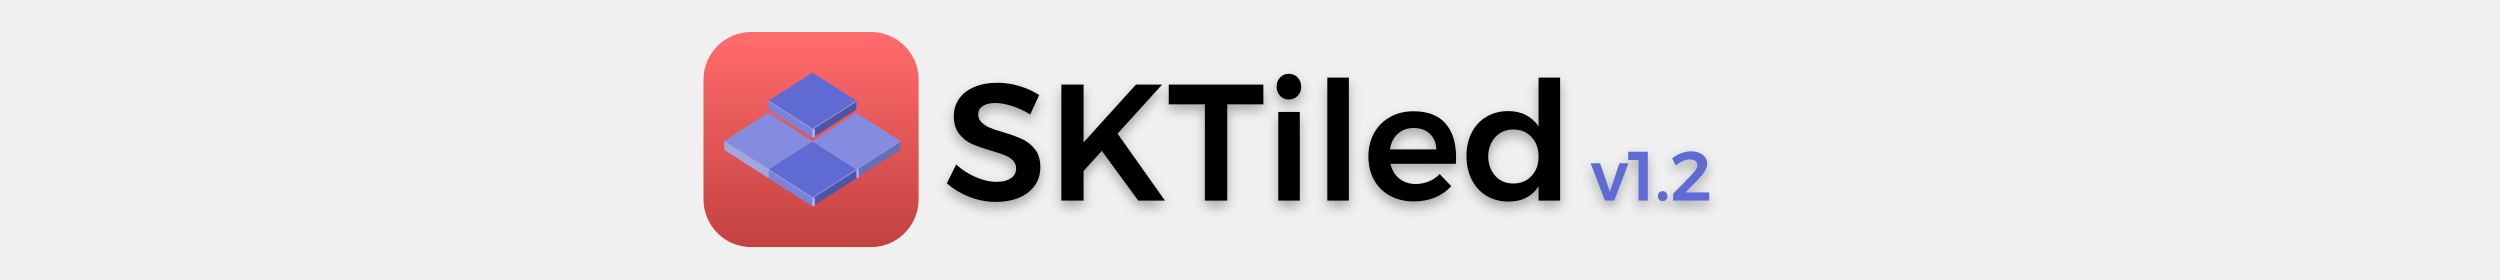
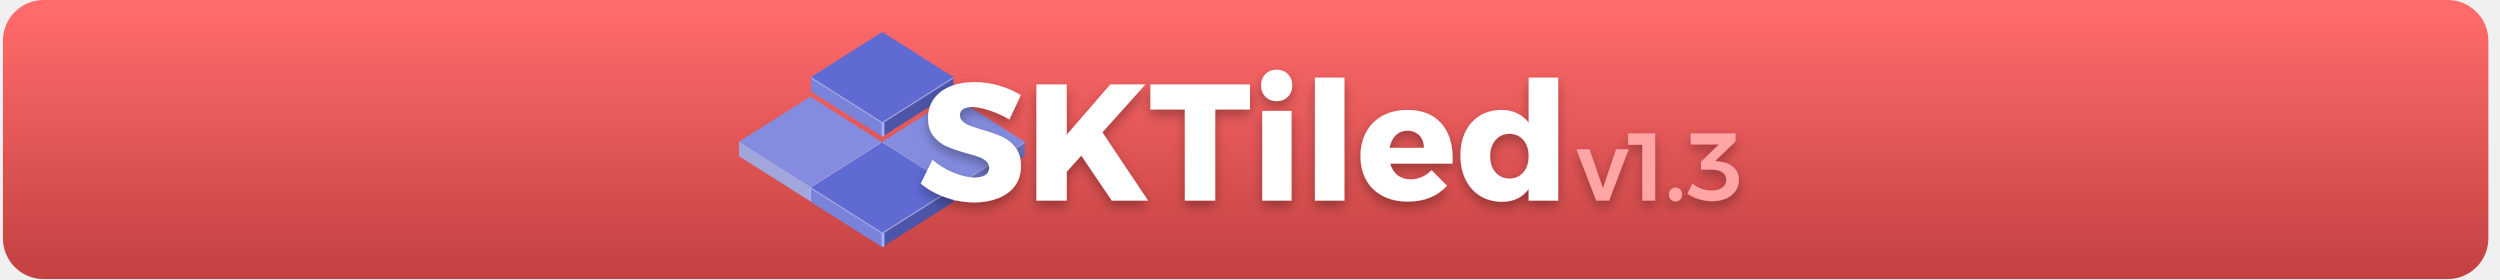
<svg xmlns="http://www.w3.org/2000/svg" width="860px" height="96px" viewBox="0 0 860 96" version="1.1">
  <defs>
-     <filter x="-4.5%" y="-17.4%" width="109.1%" height="134.8%" filterUnits="objectBoundingBox" id="filter-1">
+     <linearGradient x1="50%" y1="4.527%" x2="50%" y2="127.982%" id="linearGradient-1">
+       <stop stop-color="#FF6A6A" offset="0%" />
+       <stop stop-color="#B13535" offset="100%" />
+     </linearGradient>
+     <filter x="-4.2%" y="-17.4%" width="108.4%" height="134.8%" filterUnits="objectBoundingBox" id="filter-2">
      <feOffset dx="0" dy="2" in="SourceAlpha" result="shadowOffsetOuter1" />
      <feGaussianBlur stdDeviation="2" in="shadowOffsetOuter1" result="shadowBlurOuter1" />
      <feColorMatrix values="0 0 0 0 0   0 0 0 0 0   0 0 0 0 0  0 0 0 0.299 0" type="matrix" in="shadowBlurOuter1" result="shadowMatrixOuter1" />
      <feMerge>
        <feMergeNode in="shadowMatrixOuter1" />
        <feMergeNode in="SourceGraphic" />
      </feMerge>
    </filter>
-     <linearGradient x1="50%" y1="4.527%" x2="50%" y2="127.982%" id="linearGradient-2">
-       <stop stop-color="#FF6A6A" offset="0%" />
-       <stop stop-color="#B13535" offset="100%" />
-     </linearGradient>
  </defs>
  <g id="doc-banner-centered" stroke="none" stroke-width="1" fill="none" fill-rule="evenodd">
-     <g id="Group-2" transform="translate(242, 11)">
-       <g id="Group" transform="translate(82, 3)" fill-rule="nonzero">
-         <g id="Text" filter="url(#filter-1)">
-           <path d="M231.328,55 L236.224,42.16 L233.08,42.16 L229.792,51.928 L226.432,42.16 L223.168,42.184 L228.112,55 L231.328,55 Z M242.848,55 L242.848,38.2 L236.104,38.2 L236.104,41.032 L239.632,41.032 L239.632,55 L242.848,55 Z M247.936,55.216 C248.416,55.216 248.812,55.052 249.124,54.724 C249.436,54.396 249.592,53.976 249.592,53.464 C249.592,52.968 249.436,52.56 249.124,52.24 C248.812,51.92 248.416,51.76 247.936,51.76 C247.472,51.76 247.084,51.92 246.772,52.24 C246.46,52.56 246.304,52.968 246.304,53.464 C246.304,53.96 246.46,54.376 246.772,54.712 C247.084,55.048 247.472,55.216 247.936,55.216 Z M263.992,55 L263.992,52.192 L255.808,52.192 L260.08,47.872 C261.088,46.816 261.872,45.832 262.432,44.92 C262.992,44.008 263.272,43.144 263.272,42.328 C263.272,41.48 263.036,40.732 262.564,40.084 C262.092,39.436 261.432,38.936 260.584,38.584 C259.736,38.232 258.76,38.056 257.656,38.056 C256.552,38.056 255.452,38.268 254.356,38.692 C253.26,39.116 252.216,39.712 251.224,40.48 L251.224,40.48 L252.496,42.952 C253.232,42.296 254.016,41.784 254.848,41.416 C255.68,41.048 256.464,40.864 257.2,40.864 C258.048,40.864 258.712,41.036 259.192,41.38 C259.672,41.724 259.912,42.2 259.912,42.808 C259.912,43.24 259.728,43.752 259.36,44.344 C258.992,44.936 258.504,45.536 257.896,46.144 L257.896,46.144 L251.56,52.672 L251.56,55 L263.992,55 Z" id="v1.2" fill="#5F6AD3" />
-           <path d="M18.598,55.456 C21.562,55.456 24.194,54.981 26.492,54.031 C28.791,53.081 30.596,51.703 31.907,49.898 C33.218,48.093 33.874,45.975 33.874,43.543 C33.874,40.997 33.266,38.945 32.05,37.387 C30.834,35.829 29.361,34.651 27.633,33.853 C25.904,33.055 23.69,32.257 20.992,31.459 C19.054,30.889 17.524,30.366 16.404,29.892 C15.283,29.416 14.351,28.808 13.611,28.067 C12.87,27.326 12.499,26.405 12.499,25.303 C12.499,24.087 13.031,23.137 14.095,22.453 C15.159,21.769 16.603,21.427 18.427,21.427 C20.061,21.427 21.951,21.769 24.099,22.453 C26.245,23.137 28.345,24.106 30.397,25.36 L30.397,25.36 L33.475,18.691 C31.499,17.399 29.247,16.373 26.721,15.613 C24.194,14.853 21.638,14.473 19.054,14.473 C16.09,14.473 13.477,14.948 11.216,15.898 C8.956,16.848 7.207,18.188 5.973,19.916 C4.737,21.645 4.12,23.669 4.12,25.987 C4.12,28.495 4.728,30.518 5.944,32.057 C7.16,33.596 8.623,34.746 10.333,35.506 C12.043,36.266 14.247,37.045 16.945,37.843 C18.921,38.413 20.479,38.926 21.619,39.382 C22.759,39.838 23.7,40.437 24.441,41.178 C25.181,41.919 25.552,42.859 25.552,43.999 C25.552,45.405 24.944,46.517 23.728,47.334 C22.512,48.151 20.84,48.559 18.712,48.559 C16.546,48.559 14.209,48.027 11.701,46.963 C9.193,45.899 6.932,44.436 4.918,42.574 L4.918,42.574 L1.726,49.072 C3.93,51.01 6.514,52.559 9.478,53.718 C12.442,54.877 15.482,55.456 18.598,55.456 Z M48.751,55 L48.751,44.797 L55.021,37.9 L67.561,55 L76.738,55 L60.436,31.972 L75.769,15.1 L66.763,15.1 L48.751,34.993 L48.751,15.1 L41.113,15.1 L41.113,55 L48.751,55 Z M98.17,55 L98.17,21.883 L110.596,21.883 L110.596,15.1 L78.049,15.1 L78.049,21.883 L90.475,21.883 L90.475,55 L98.17,55 Z M119.374,20.23 C120.59,20.23 121.597,19.812 122.395,18.976 C123.193,18.14 123.592,17.095 123.592,15.841 C123.592,14.549 123.193,13.485 122.395,12.649 C121.597,11.813 120.59,11.395 119.374,11.395 C118.158,11.395 117.151,11.813 116.353,12.649 C115.555,13.485 115.156,14.549 115.156,15.841 C115.156,17.095 115.555,18.14 116.353,18.976 C117.151,19.812 118.158,20.23 119.374,20.23 Z M123.136,55 L123.136,24.505 L115.726,24.505 L115.726,55 L123.136,55 Z M140.008,55 L140.008,12.706 L132.598,12.706 L132.598,55 L140.008,55 Z M162.409,55.285 C165.069,55.285 167.492,54.829 169.677,53.917 C171.862,53.005 173.714,51.713 175.234,50.041 L175.234,50.041 L171.244,45.88 C170.18,46.982 168.935,47.828 167.511,48.416 C166.085,49.005 164.594,49.3 163.036,49.3 C160.794,49.3 158.904,48.682 157.364,47.447 C155.826,46.212 154.809,44.512 154.315,42.346 L154.315,42.346 L176.83,42.346 C176.868,41.852 176.887,41.111 176.887,40.123 C176.887,35.107 175.661,31.212 173.21,28.438 C170.76,25.664 167.102,24.277 162.238,24.277 C159.236,24.277 156.557,24.933 154.201,26.244 C151.845,27.555 150.012,29.388 148.701,31.744 C147.389,34.1 146.734,36.798 146.734,39.838 C146.734,42.878 147.38,45.566 148.672,47.904 C149.964,50.24 151.798,52.055 154.173,53.347 C156.548,54.639 159.293,55.285 162.409,55.285 Z M170.104,37.387 L154.144,37.387 C154.486,35.107 155.388,33.312 156.851,32.001 C158.315,30.689 160.129,30.034 162.295,30.034 C164.613,30.034 166.475,30.699 167.881,32.029 C169.287,33.359 170.028,35.145 170.104,37.387 L170.104,37.387 Z M195.013,55.342 C197.293,55.342 199.298,54.895 201.026,54.002 C202.756,53.109 204.171,51.808 205.273,50.098 L205.273,50.098 L205.273,55 L212.683,55 L212.683,12.706 L205.273,12.706 L205.273,29.521 C204.133,27.811 202.689,26.5 200.941,25.588 C199.193,24.676 197.16,24.22 194.842,24.22 C192.03,24.22 189.531,24.866 187.346,26.158 C185.161,27.45 183.47,29.265 182.274,31.602 C181.077,33.938 180.478,36.627 180.478,39.667 C180.478,42.745 181.086,45.471 182.302,47.846 C183.518,50.221 185.219,52.065 187.404,53.376 C189.589,54.687 192.125,55.342 195.013,55.342 Z M196.609,49.129 C194.063,49.129 191.992,48.264 190.396,46.535 C188.8,44.806 187.983,42.574 187.945,39.838 C187.983,37.102 188.8,34.87 190.396,33.141 C191.992,31.412 194.063,30.547 196.609,30.547 C199.155,30.547 201.236,31.412 202.851,33.141 C204.465,34.87 205.273,37.102 205.273,39.838 C205.273,42.574 204.465,44.806 202.851,46.535 C201.236,48.264 199.155,49.129 196.609,49.129 Z" id="SKTiled" fill="#000000" />
+     <rect id="Background" fill="url(#linearGradient-1)" x="1" y="0" width="855" height="96" rx="14" />
+     <g id="Logo-Group" transform="translate(254, 11)">
+       <g id="Logo">
+         <g id="Group" transform="translate(0, 22)">
+           <g id="tile-lighter" transform="translate(0.25, 0.25)">
+             <polygon id="left-side" fill="#A1A7DD" points="0 15.5 24.5 31 24.5 36 0 20.5" />
+             <polygon id="right-side" fill="#666EB8" points="24.5 31 49 15.5 49 20.5 24.5 36" />
+             <polygon id="top" fill="#848CDF" points="24.5 0 0 15.5 24.5 31 49 15.5" />
+             <path d="M0.211,15.634 L24.289,30.866 C24.42,30.95 24.5,31.094 24.5,31.25 C24.5,31.326 24.438,31.388 24.362,31.388 C24.336,31.388 24.311,31.38 24.289,31.366 L0.211,16.134 C0.08,16.05 1.90613015e-17,15.906 0,15.75 C-9.31116749e-18,15.674 0.062,15.612 0.138,15.612 C0.164,15.612 0.189,15.62 0.211,15.634 Z" id="left-rim" fill="#9EA5E8" />
+             <path d="M24.711,30.866 L48.789,15.634 C48.853,15.593 48.938,15.612 48.979,15.676 C48.993,15.698 49,15.724 49,15.75 C49,15.906 48.92,16.05 48.789,16.134 L24.711,31.366 C24.647,31.407 24.562,31.388 24.521,31.324 C24.507,31.302 24.5,31.276 24.5,31.25 C24.5,31.094 24.58,30.95 24.711,30.866 Z" id="right-rim" fill="#9EA5E8" />
+             <rect id="front-rim" fill="#A5ADFE" x="24.25" y="31" width="1" height="5" rx="0.5" />
+           </g>
+         </g>
+         <g id="Group" transform="translate(49.25, 22)">
+           <g id="tile-lighter" transform="translate(0.25, 0.25)">
+             <polygon id="left-side" fill="#A1A7DD" points="0 15.5 24.5 31 24.5 36 0 20.5" />
+             <polygon id="right-side" fill="#666EB8" points="24.5 31 49 15.5 49 20.5 24.5 36" />
+             <polygon id="top" fill="#848CDF" points="24.5 0 0 15.5 24.5 31 49 15.5" />
+             <path d="M0.211,15.634 L24.289,30.866 C24.42,30.95 24.5,31.094 24.5,31.25 C24.5,31.326 24.438,31.388 24.362,31.388 C24.336,31.388 24.311,31.38 24.289,31.366 L0.211,16.134 C0.08,16.05 1.90613015e-17,15.906 0,15.75 C-9.31116749e-18,15.674 0.062,15.612 0.138,15.612 C0.164,15.612 0.189,15.62 0.211,15.634 Z" id="left-rim" fill="#9EA5E8" />
+             <path d="M24.711,30.866 L48.789,15.634 C48.853,15.593 48.938,15.612 48.979,15.676 C48.993,15.698 49,15.724 49,15.75 C49,15.906 48.92,16.05 48.789,16.134 L24.711,31.366 C24.647,31.407 24.562,31.388 24.521,31.324 C24.507,31.302 24.5,31.276 24.5,31.25 C24.5,31.094 24.58,30.95 24.711,30.866 Z" id="right-rim" fill="#9EA5E8" />
+             <rect id="front-rim" fill="#A5ADFE" x="24.25" y="31" width="1" height="5" rx="0.5" />
+           </g>
+         </g>
+         <g id="tile" transform="translate(25, 38)">
+           <polygon id="left-side" fill="#7A83DA" points="0 15.5 24.5 31 24.5 36 0 20.5" />
+           <polygon id="right-side" fill="#4D55A8" points="24.5 31 49 15.5 49 20.5 24.5 36" />
+           <polygon id="top" fill="#5F6AD3" points="24.5 0 0 15.5 24.5 31 49 15.5" />
+           <path d="M0.211,15.634 L24.289,30.866 C24.42,30.95 24.5,31.094 24.5,31.25 C24.5,31.326 24.438,31.388 24.362,31.388 C24.336,31.388 24.311,31.38 24.289,31.366 L0.211,16.134 C0.08,16.05 1.90613015e-17,15.906 0,15.75 C-9.31116749e-18,15.674 0.062,15.612 0.138,15.612 C0.164,15.612 0.189,15.62 0.211,15.634 Z" id="left-rim" fill="#9EA5E8" />
+           <path d="M24.711,30.866 L48.789,15.634 C48.853,15.593 48.938,15.612 48.979,15.676 C48.993,15.698 49,15.724 49,15.75 C49,15.906 48.92,16.05 48.789,16.134 L24.711,31.366 C24.647,31.407 24.562,31.388 24.521,31.324 C24.507,31.302 24.5,31.276 24.5,31.25 C24.5,31.094 24.58,30.95 24.711,30.866 Z" id="right-rim" fill="#9EA5E8" />
+           <rect id="front-rim" fill="#A5ADFE" x="24.25" y="31" width="1" height="5" rx="0.5" />
+         </g>
+         <g id="tile" transform="translate(25, 0)">
+           <polygon id="left-side" fill="#7A83DA" points="0 15.5 24.5 31 24.5 36 0 20.5" />
+           <polygon id="right-side" fill="#4D55A8" points="24.5 31 49 15.5 49 20.5 24.5 36" />
+           <polygon id="top" fill="#5F6AD3" points="24.5 0 0 15.5 24.5 31 49 15.5" />
+           <path d="M0.211,15.634 L24.289,30.866 C24.42,30.95 24.5,31.094 24.5,31.25 C24.5,31.326 24.438,31.388 24.362,31.388 C24.336,31.388 24.311,31.38 24.289,31.366 L0.211,16.134 C0.08,16.05 1.90613015e-17,15.906 0,15.75 C-9.31116749e-18,15.674 0.062,15.612 0.138,15.612 C0.164,15.612 0.189,15.62 0.211,15.634 Z" id="left-rim" fill="#9EA5E8" />
+           <path d="M24.711,30.866 L48.789,15.634 C48.853,15.593 48.938,15.612 48.979,15.676 C48.993,15.698 49,15.724 49,15.75 C49,15.906 48.92,16.05 48.789,16.134 L24.711,31.366 C24.647,31.407 24.562,31.388 24.521,31.324 C24.507,31.302 24.5,31.276 24.5,31.25 C24.5,31.094 24.58,30.95 24.711,30.866 Z" id="right-rim" fill="#9EA5E8" />
+           <rect id="front-rim" fill="#A5ADFE" x="24.25" y="31" width="1" height="5" rx="0.5" />
        </g>
      </g>
-       <g id="Icon">
-         <rect id="Icon-Background" fill="url(#linearGradient-2)" x="0" y="0" width="74" height="74" rx="16.424" />
-         <g id="Logo" transform="translate(7, 14)">
-           <g id="Group" transform="translate(0, 13.67568)">
-             <g id="tile-lighter" transform="translate(0.15404, 0.155405)">
-               <polygon id="left-side" fill="#A1A7DD" points="0 9.635 15.096 19.27 15.096 22.378 0 12.743" />
-               <polygon id="right-side" fill="#666EB8" points="15.096 19.27 30.192 9.635 30.192 12.743 15.096 22.378" />
-               <polygon id="top" fill="#848CDF" points="15.096 0 0 9.635 15.096 19.27 30.192 9.635" />
-               <path d="M0.131,9.719 L14.965,19.187 C15.047,19.239 15.096,19.329 15.096,19.426 C15.096,19.473 15.058,19.511 15.011,19.511 C14.995,19.511 14.979,19.506 14.965,19.497 L0.131,10.03 C0.049,9.977 1.1855846e-17,9.887 0,9.791 C-5.76070095e-18,9.744 0.038,9.705 0.085,9.705 C0.101,9.705 0.117,9.71 0.131,9.719 Z" id="left-rim" fill="#9EA5E8" />
-               <path d="M15.227,19.187 L30.061,9.719 C30.101,9.693 30.153,9.705 30.179,9.745 C30.187,9.758 30.192,9.774 30.192,9.791 C30.192,9.887 30.143,9.977 30.061,10.03 L15.227,19.497 C15.187,19.523 15.135,19.511 15.109,19.471 C15.101,19.458 15.096,19.442 15.096,19.426 C15.096,19.329 15.145,19.239 15.227,19.187 Z" id="right-rim" fill="#9EA5E8" />
-               <rect id="front-rim" fill="#A5ADFE" x="14.942" y="19.27" width="1" height="3.108" rx="0.5" />
-             </g>
-           </g>
-           <g id="Group" transform="translate(30.34596, 13.67568)">
-             <g id="tile-lighter" transform="translate(0.15404, 0.155405)">
-               <polygon id="left-side" fill="#A1A7DD" points="0 9.635 15.096 19.27 15.096 22.378 0 12.743" />
-               <polygon id="right-side" fill="#666EB8" points="15.096 19.27 30.192 9.635 30.192 12.743 15.096 22.378" />
-               <polygon id="top" fill="#848CDF" points="15.096 0 0 9.635 15.096 19.27 30.192 9.635" />
-               <path d="M0.131,9.719 L14.965,19.187 C15.047,19.239 15.096,19.329 15.096,19.426 C15.096,19.473 15.058,19.511 15.011,19.511 C14.995,19.511 14.979,19.506 14.965,19.497 L0.131,10.03 C0.049,9.977 1.1855846e-17,9.887 0,9.791 C-5.76070095e-18,9.744 0.038,9.705 0.085,9.705 C0.101,9.705 0.117,9.71 0.131,9.719 Z" id="left-rim" fill="#9EA5E8" />
-               <path d="M15.227,19.187 L30.061,9.719 C30.101,9.693 30.153,9.705 30.179,9.745 C30.187,9.758 30.192,9.774 30.192,9.791 C30.192,9.887 30.143,9.977 30.061,10.03 L15.227,19.497 C15.187,19.523 15.135,19.511 15.109,19.471 C15.101,19.458 15.096,19.442 15.096,19.426 C15.096,19.329 15.145,19.239 15.227,19.187 Z" id="right-rim" fill="#9EA5E8" />
-               <rect id="front-rim" fill="#A5ADFE" x="14.942" y="19.27" width="1" height="3.108" rx="0.5" />
-             </g>
-           </g>
-           <g id="tile" transform="translate(15.40404, 23.62162)">
-             <polygon id="left-side" fill="#7A83DA" points="0 9.635 15.096 19.27 15.096 22.378 0 12.743" />
-             <polygon id="right-side" fill="#4D55A8" points="15.096 19.27 30.192 9.635 30.192 12.743 15.096 22.378" />
-             <polygon id="top" fill="#5F6AD3" points="15.096 0 0 9.635 15.096 19.27 30.192 9.635" />
-             <path d="M0.131,9.719 L14.965,19.187 C15.047,19.239 15.096,19.329 15.096,19.426 C15.096,19.473 15.058,19.511 15.011,19.511 C14.995,19.511 14.979,19.506 14.965,19.497 L0.131,10.03 C0.049,9.977 1.1855846e-17,9.887 0,9.791 C-5.76070095e-18,9.744 0.038,9.705 0.085,9.705 C0.101,9.705 0.117,9.71 0.131,9.719 Z" id="left-rim" fill="#9EA5E8" />
-             <path d="M15.227,19.187 L30.061,9.719 C30.101,9.693 30.153,9.705 30.179,9.745 C30.187,9.758 30.192,9.774 30.192,9.791 C30.192,9.887 30.143,9.977 30.061,10.03 L15.227,19.497 C15.187,19.523 15.135,19.511 15.109,19.471 C15.101,19.458 15.096,19.442 15.096,19.426 C15.096,19.329 15.145,19.239 15.227,19.187 Z" id="right-rim" fill="#9EA5E8" />
-             <rect id="front-rim" fill="#A5ADFE" x="14.942" y="19.27" width="1" height="3.108" rx="0.5" />
-           </g>
-           <g id="tile" transform="translate(15.40404, 0)">
-             <polygon id="left-side" fill="#7A83DA" points="0 9.635 15.096 19.27 15.096 22.378 0 12.743" />
-             <polygon id="right-side" fill="#4D55A8" points="15.096 19.27 30.192 9.635 30.192 12.743 15.096 22.378" />
-             <polygon id="top" fill="#5F6AD3" points="15.096 0 0 9.635 15.096 19.27 30.192 9.635" />
-             <path d="M0.131,9.719 L14.965,19.187 C15.047,19.239 15.096,19.329 15.096,19.426 C15.096,19.473 15.058,19.511 15.011,19.511 C14.995,19.511 14.979,19.506 14.965,19.497 L0.131,10.03 C0.049,9.977 1.1855846e-17,9.887 0,9.791 C-5.76070095e-18,9.744 0.038,9.705 0.085,9.705 C0.101,9.705 0.117,9.71 0.131,9.719 Z" id="left-rim" fill="#9EA5E8" />
-             <path d="M15.227,19.187 L30.061,9.719 C30.101,9.693 30.153,9.705 30.179,9.745 C30.187,9.758 30.192,9.774 30.192,9.791 C30.192,9.887 30.143,9.977 30.061,10.03 L15.227,19.497 C15.187,19.523 15.135,19.511 15.109,19.471 C15.101,19.458 15.096,19.442 15.096,19.426 C15.096,19.329 15.145,19.239 15.227,19.187 Z" id="right-rim" fill="#9EA5E8" />
-             <rect id="front-rim" fill="#A5ADFE" x="14.942" y="19.27" width="1" height="3.108" rx="0.5" />
-           </g>
+       <g id="Group" transform="translate(58, 3)" fill-rule="nonzero">
+         <g id="Flattened" filter="url(#filter-2)" transform="translate(3, 0)">
+           <path d="M238.526,55 L245.258,37.345 L240.935,37.345 L236.415,50.776 L231.794,37.345 L227.306,37.378 L234.105,55 L238.526,55 Z M254.367,55 L254.367,31.9 L245.094,31.9 L245.094,35.794 L249.945,35.794 L249.945,55 L254.367,55 Z M261.363,55.297 C262.022,55.297 262.567,55.072 262.996,54.62 C263.425,54.169 263.639,53.592 263.639,52.888 C263.639,52.206 263.425,51.645 262.996,51.205 C262.567,50.765 262.022,50.545 261.363,50.545 C260.724,50.545 260.191,50.765 259.762,51.205 C259.333,51.645 259.118,52.206 259.118,52.888 C259.118,53.57 259.333,54.142 259.762,54.604 C260.191,55.066 260.724,55.297 261.363,55.297 Z M274.002,55.198 C275.849,55.198 277.466,54.885 278.853,54.258 C280.238,53.63 281.305,52.761 282.053,51.651 C282.801,50.539 283.175,49.258 283.175,47.806 C283.175,46.024 282.543,44.583 281.278,43.483 C280.013,42.383 278.313,41.734 276.18,41.536 L276.18,41.536 L274.959,41.404 L282.021,34.639 L282.021,31.9 L266.577,31.9 L266.61,35.662 L276.344,35.662 L270.14,41.668 L270.14,44.341 L273.639,44.341 C275.31,44.341 276.598,44.644 277.5,45.248 C278.401,45.853 278.853,46.728 278.853,47.872 C278.853,48.994 278.396,49.885 277.483,50.545 C276.57,51.205 275.31,51.535 273.704,51.535 C272.538,51.535 271.394,51.331 270.272,50.925 C269.151,50.517 268.127,49.929 267.204,49.159 L267.204,49.159 L265.454,52.591 C266.533,53.383 267.836,54.016 269.365,54.489 C270.894,54.962 272.44,55.198 274.002,55.198 Z" id="v1.3" fill="#FFA5A5" />
+           <path d="M20.147,55.627 C23.149,55.627 25.875,55.152 28.326,54.202 C30.777,53.252 32.706,51.837 34.112,49.956 C35.518,48.075 36.221,45.804 36.221,43.144 C36.221,40.484 35.575,38.328 34.283,36.675 C32.991,35.022 31.442,33.796 29.637,32.998 C27.832,32.2 25.543,31.402 22.769,30.604 C20.907,30.034 19.501,29.569 18.551,29.207 C17.601,28.846 16.803,28.372 16.157,27.782 C15.511,27.194 15.188,26.462 15.188,25.588 C15.188,24.676 15.559,23.983 16.299,23.508 C17.041,23.032 18.057,22.795 19.349,22.795 C20.983,22.795 23.006,23.194 25.419,23.992 C27.832,24.79 30.103,25.816 32.231,27.07 L32.231,27.07 L36.164,18.748 C34.036,17.38 31.566,16.288 28.754,15.47 C25.942,14.653 23.092,14.245 20.204,14.245 C17.012,14.245 14.21,14.748 11.796,15.755 C9.383,16.762 7.521,18.197 6.21,20.059 C4.899,21.921 4.244,24.087 4.244,26.557 C4.244,29.179 4.88,31.279 6.154,32.855 C7.426,34.432 8.956,35.611 10.742,36.389 C12.528,37.169 14.789,37.938 17.525,38.698 C19.349,39.192 20.765,39.62 21.771,39.98 C22.779,40.342 23.614,40.826 24.279,41.434 C24.945,42.042 25.277,42.802 25.277,43.714 C25.277,44.816 24.831,45.652 23.938,46.222 C23.044,46.792 21.819,47.077 20.261,47.077 C18.133,47.077 15.691,46.507 12.937,45.367 C10.181,44.227 7.797,42.764 5.783,40.978 L5.783,40.978 L1.736,49.129 C4.13,51.143 6.971,52.73 10.258,53.889 C13.544,55.047 16.841,55.627 20.147,55.627 Z M51.953,55 L51.953,45.082 L56.969,39.496 L67.457,55 L79.94,55 L64.208,31.516 L79.028,15.043 L66.944,15.043 L51.953,32.371 L51.953,15.043 L41.522,15.043 L41.522,55 L51.953,55 Z M103.025,55 L103.025,23.65 L114.995,23.65 L114.995,15.043 L80.738,15.043 L80.738,23.65 L92.594,23.65 L92.594,55 L103.025,55 Z M124.172,20.8 C125.73,20.8 127.013,20.287 128.019,19.261 C129.026,18.235 129.53,16.943 129.53,15.385 C129.53,13.789 129.026,12.488 128.019,11.48 C127.013,10.473 125.73,9.97 124.172,9.97 C122.614,9.97 121.332,10.473 120.325,11.48 C119.317,12.488 118.814,13.789 118.814,15.385 C118.814,16.943 119.317,18.235 120.325,19.261 C121.332,20.287 122.614,20.8 124.172,20.8 Z M129.302,55 L129.302,24.163 L119.213,24.163 L119.213,55 L129.302,55 Z M147.485,55 L147.485,12.706 L137.339,12.706 L137.339,55 L147.485,55 Z M169.316,55.342 C172.166,55.342 174.721,54.877 176.982,53.946 C179.244,53.014 181.172,51.656 182.768,49.87 L182.768,49.87 L177.467,44.569 C176.441,45.595 175.31,46.374 174.076,46.906 C172.84,47.438 171.558,47.704 170.228,47.704 C168.48,47.704 166.998,47.239 165.782,46.307 C164.566,45.377 163.711,44.037 163.217,42.289 L163.217,42.289 L184.649,42.289 C184.687,41.871 184.706,41.263 184.706,40.465 C184.706,35.297 183.357,31.231 180.659,28.267 C177.961,25.303 174.104,23.821 169.088,23.821 C165.896,23.821 163.084,24.477 160.652,25.788 C158.22,27.099 156.339,28.96 155.009,31.373 C153.679,33.786 153.014,36.57 153.014,39.724 C153.014,42.84 153.669,45.576 154.981,47.932 C156.292,50.288 158.182,52.112 160.652,53.404 C163.122,54.696 166.01,55.342 169.316,55.342 Z M174.845,36.874 L162.989,36.874 C163.331,35.05 164.043,33.606 165.126,32.542 C166.209,31.478 167.549,30.946 169.145,30.946 C170.855,30.946 172.232,31.488 173.278,32.571 C174.322,33.654 174.845,35.088 174.845,36.874 L174.845,36.874 Z M201.749,55.399 C203.687,55.399 205.425,55.029 206.964,54.288 C208.504,53.547 209.805,52.454 210.869,51.01 L210.869,51.01 L210.869,55 L221.015,55 L221.015,12.706 L210.869,12.706 L210.869,28.21 C209.767,26.804 208.428,25.721 206.851,24.961 C205.274,24.201 203.497,23.821 201.521,23.821 C198.709,23.821 196.239,24.467 194.111,25.759 C191.983,27.051 190.33,28.875 189.152,31.231 C187.974,33.587 187.385,36.323 187.385,39.439 C187.385,42.593 187.983,45.377 189.18,47.789 C190.377,50.203 192.059,52.074 194.225,53.404 C196.391,54.734 198.899,55.399 201.749,55.399 Z M204.257,47.419 C202.281,47.419 200.675,46.706 199.44,45.282 C198.206,43.856 197.588,42.004 197.588,39.724 C197.588,37.444 198.206,35.592 199.44,34.166 C200.675,32.742 202.281,32.029 204.257,32.029 C206.233,32.029 207.829,32.732 209.045,34.138 C210.261,35.544 210.869,37.406 210.869,39.724 C210.869,42.004 210.261,43.856 209.045,45.282 C207.829,46.706 206.233,47.419 204.257,47.419 Z" id="SKTiled" fill="#FFFFFF" />
        </g>
      </g>
    </g>
  </g>
</svg>
